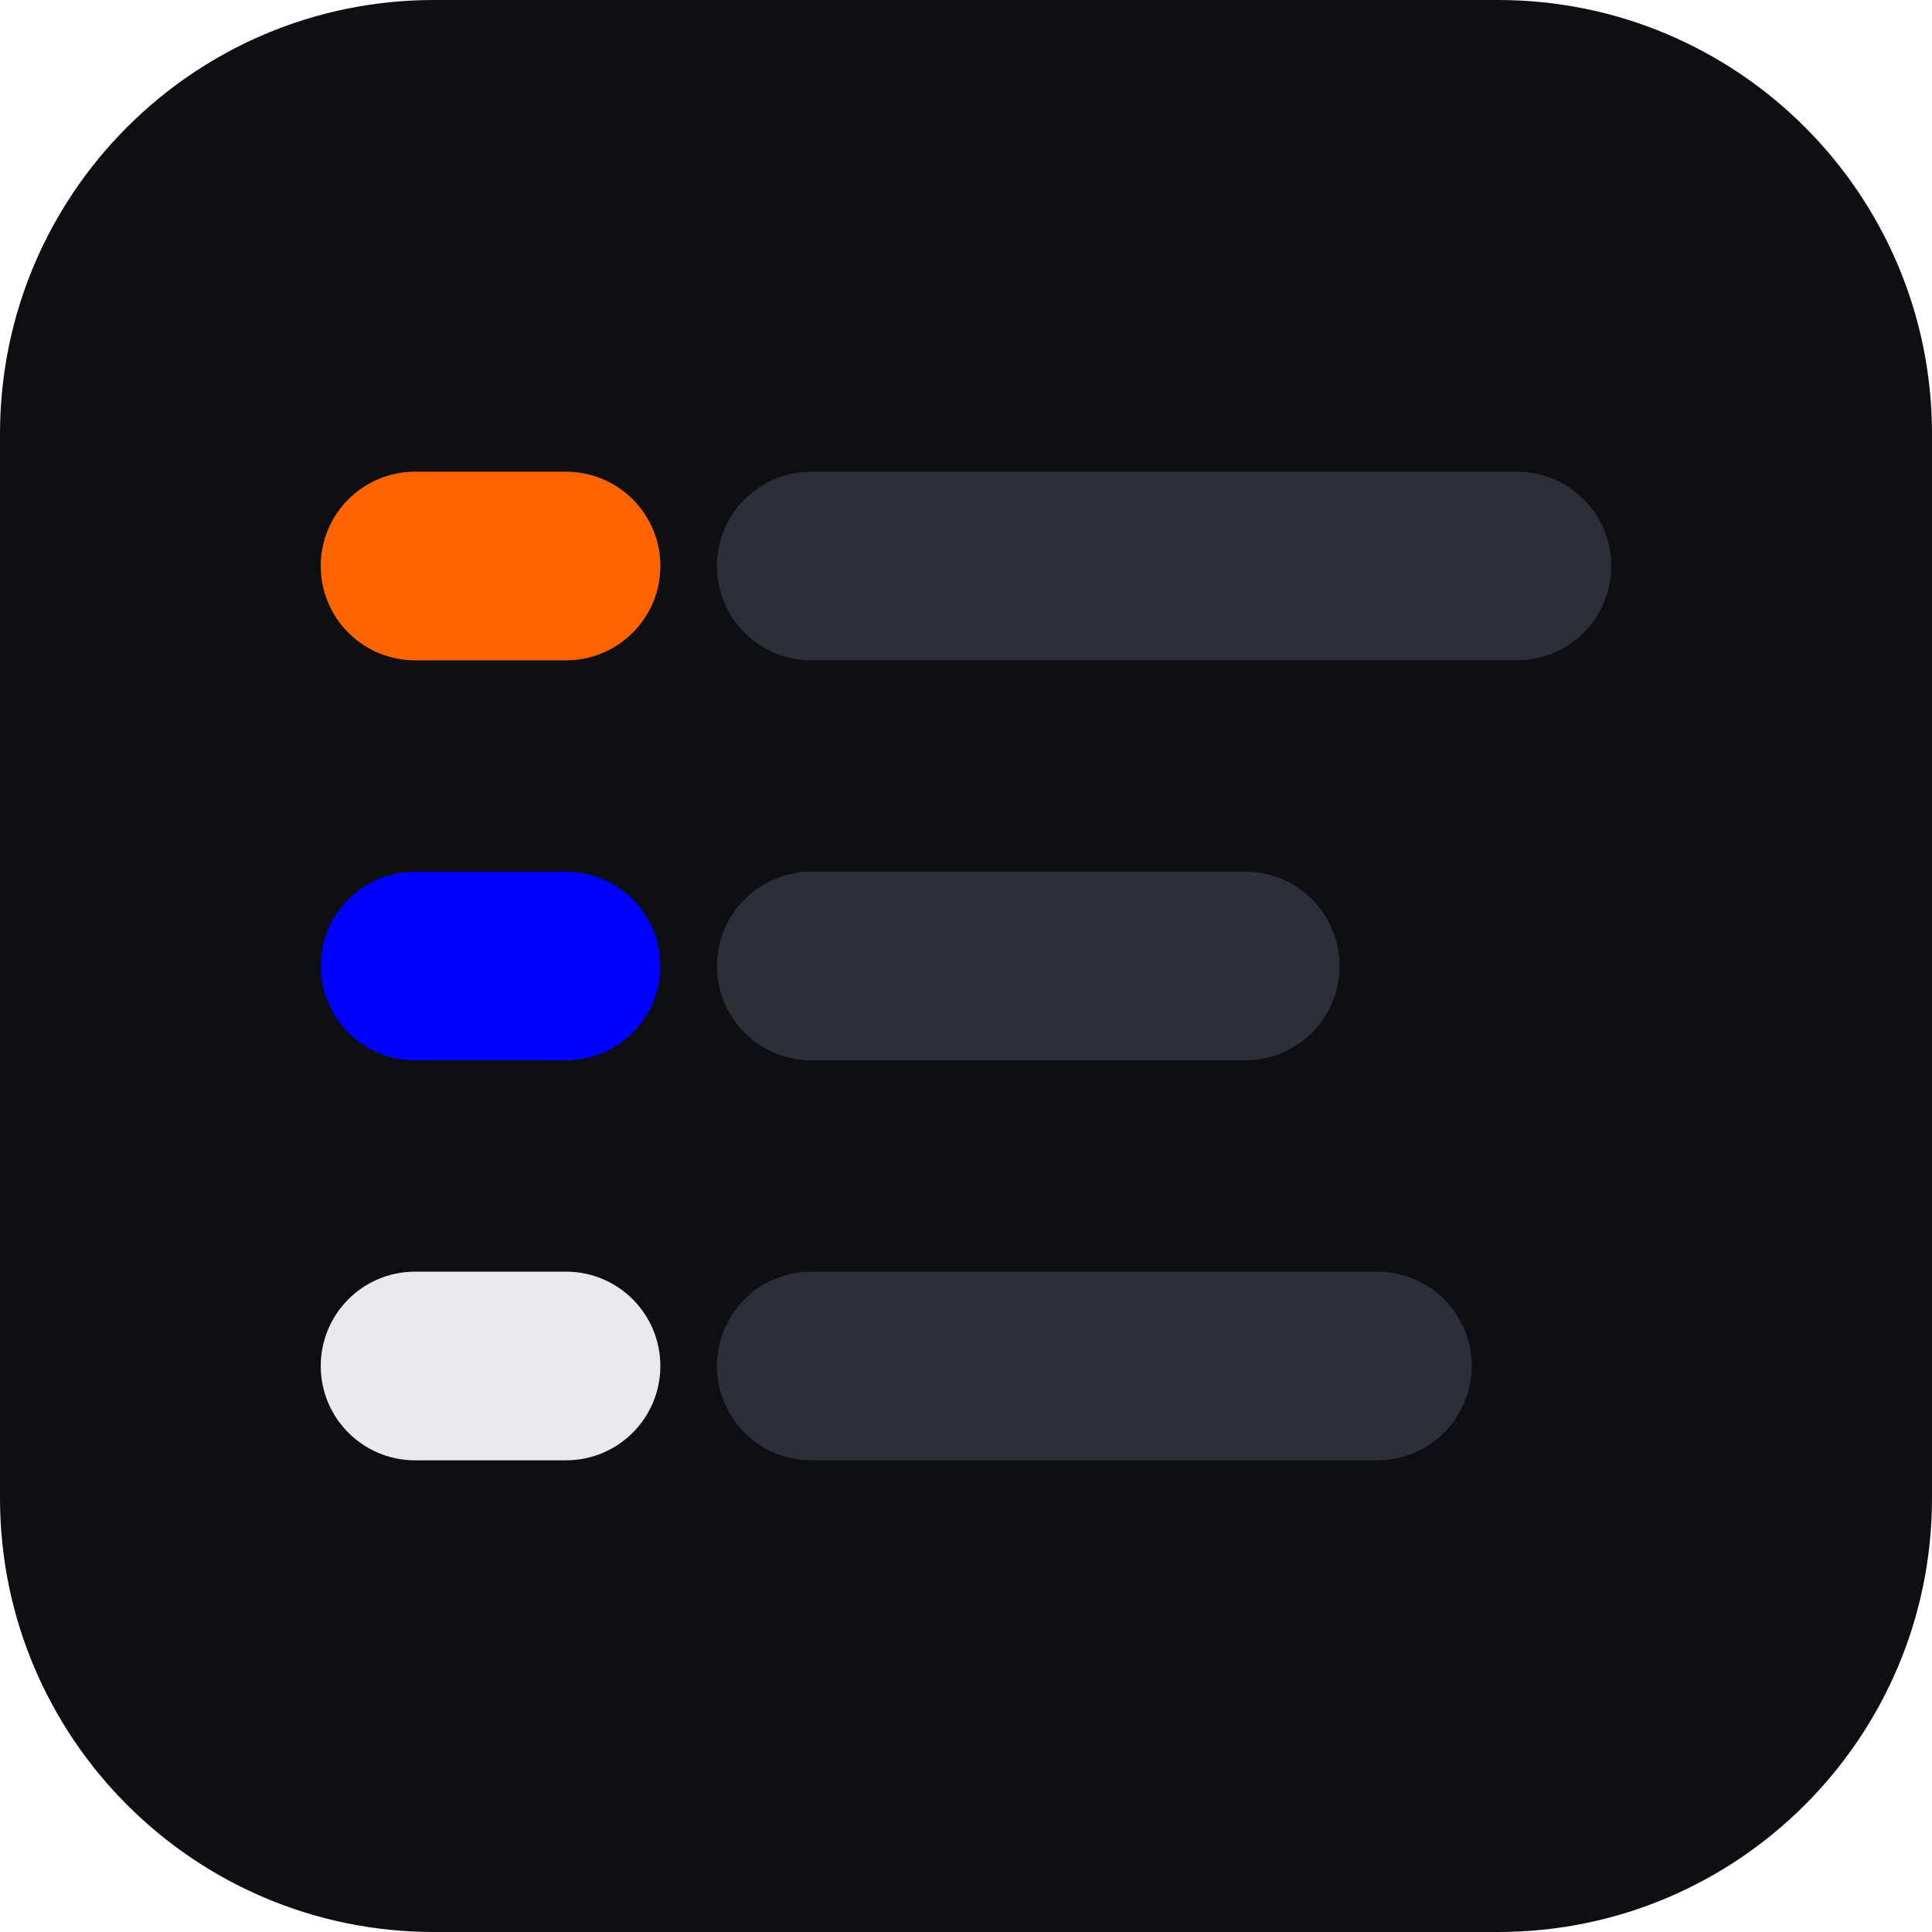
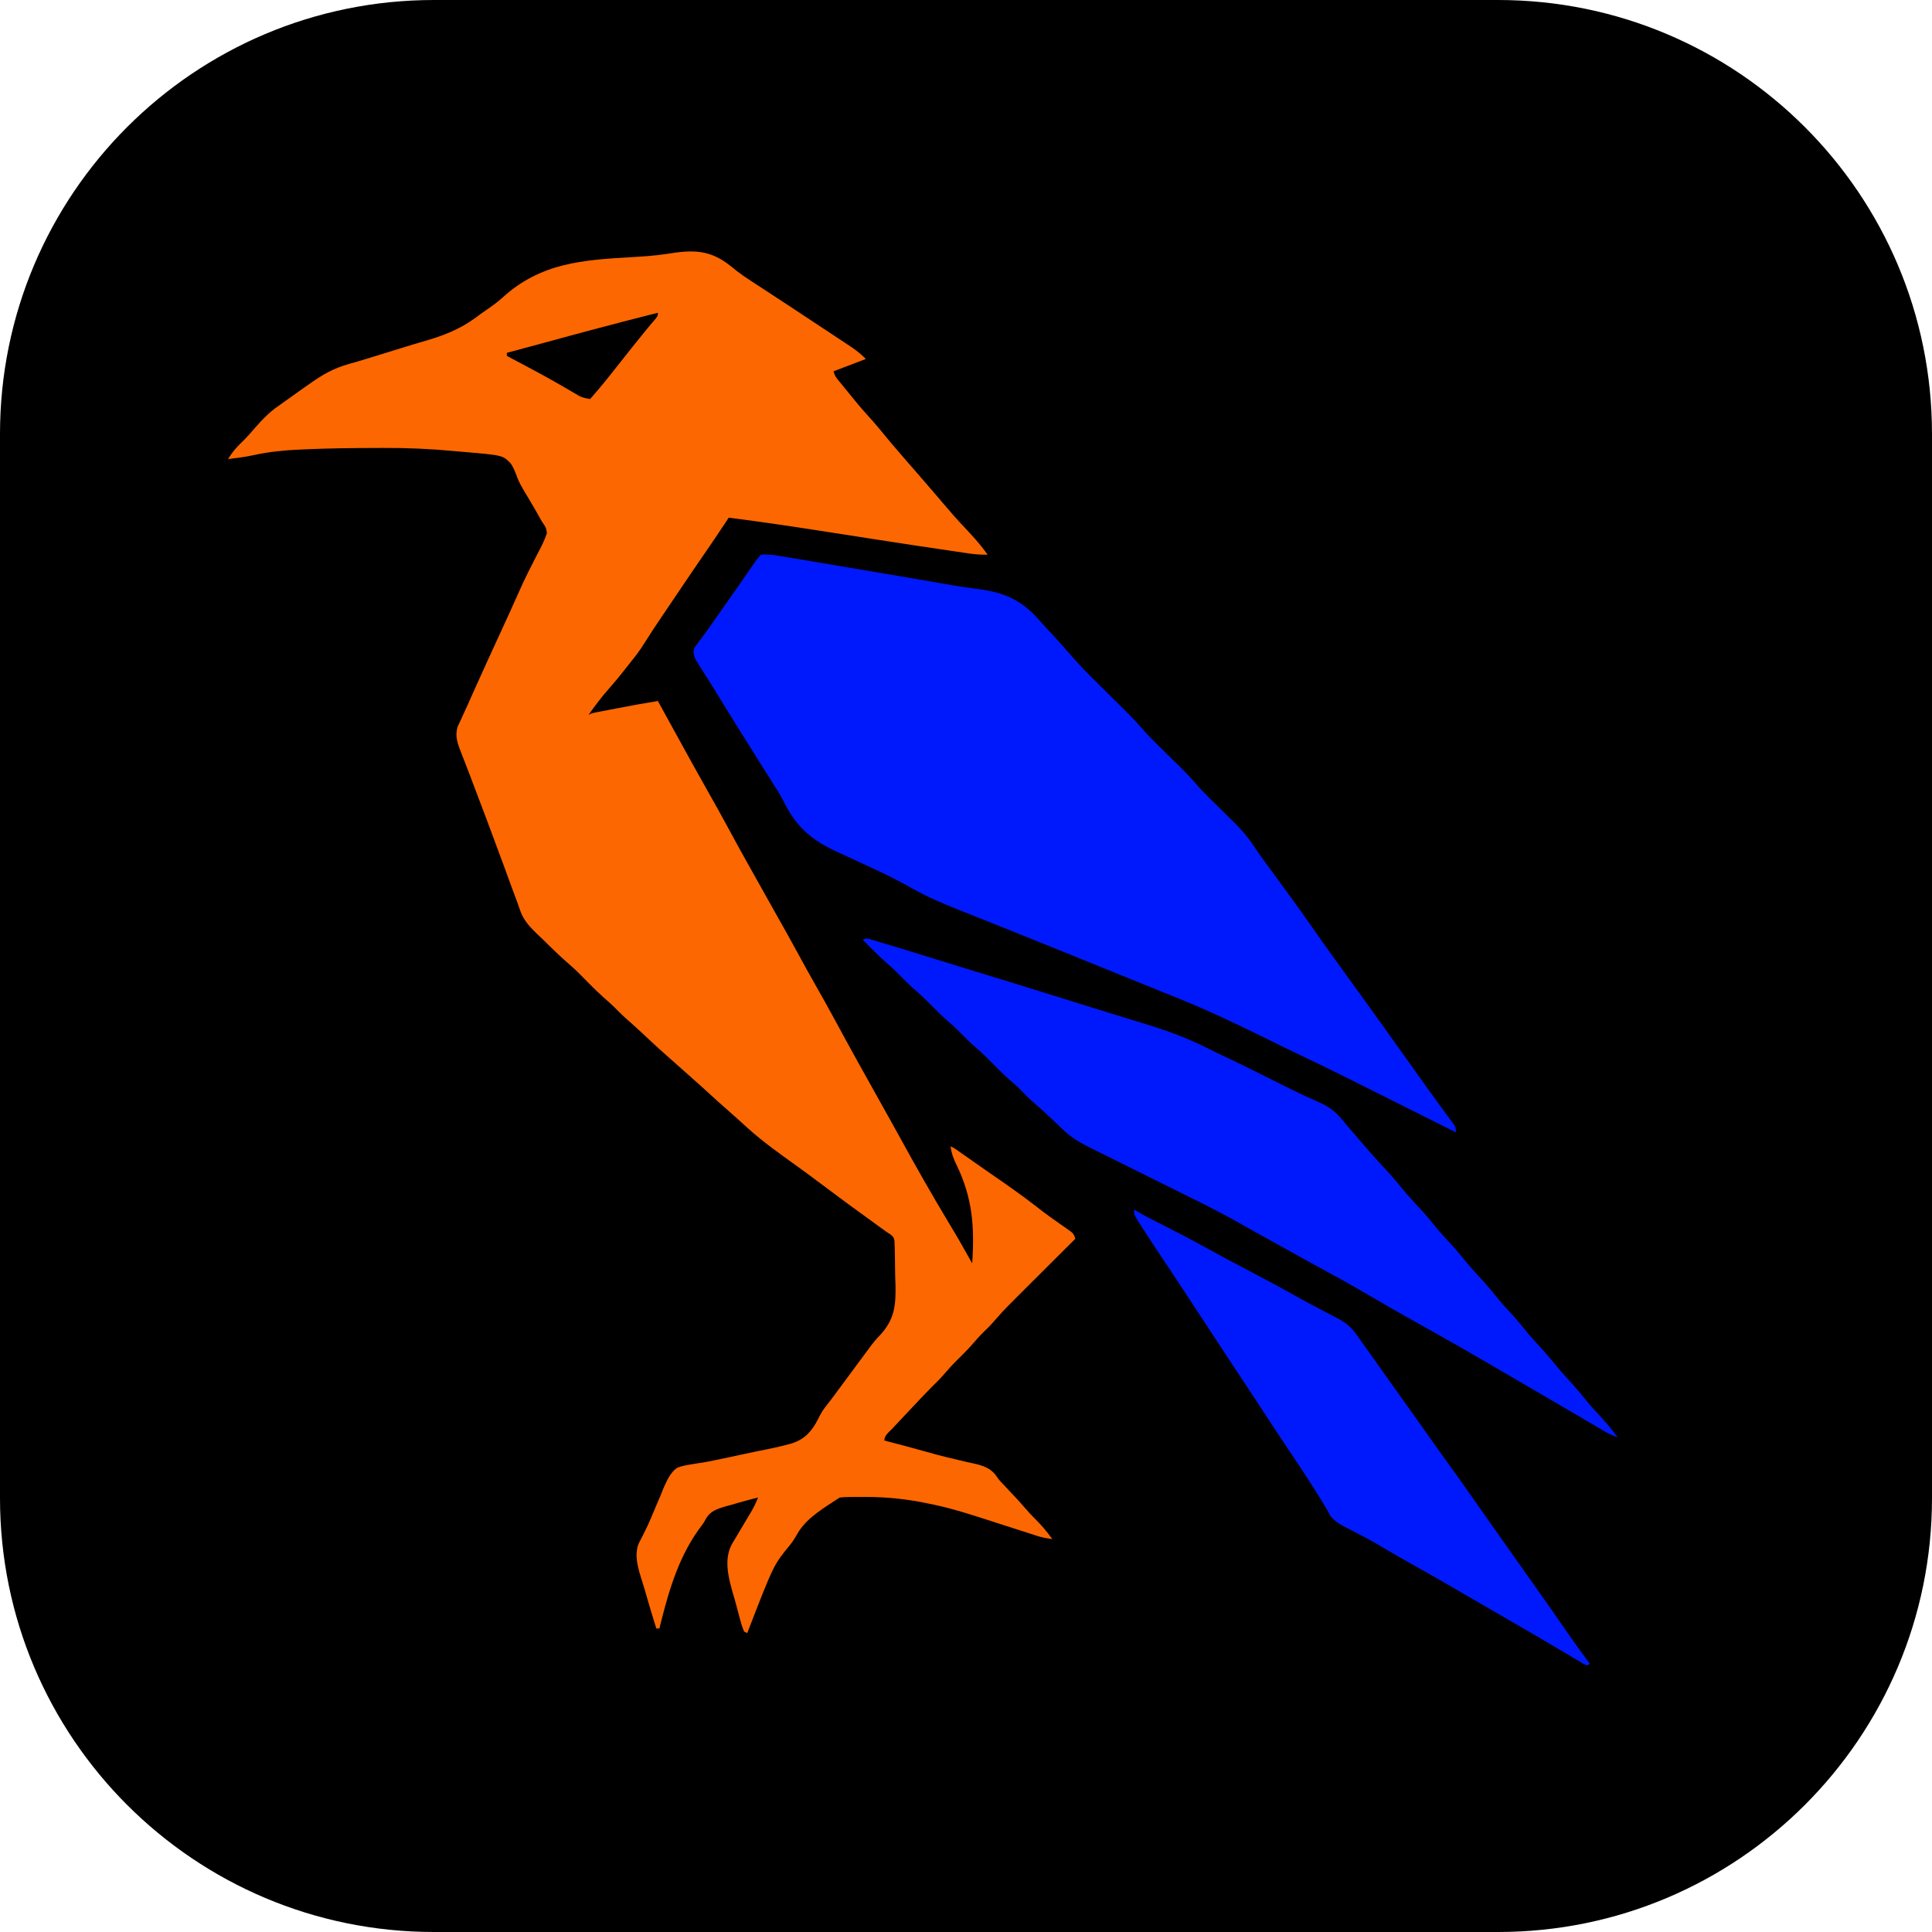
- <svg xmlns="http://www.w3.org/2000/svg" viewBox="0 0 1024 1024" width="1024" height="1024">
-   <rect width="1024" height="1024" rx="230" fill="#0d0f12" />
-   <g>
-     <rect x="170" y="250" width="180" height="100" rx="50" fill="#ff6400" />
-     <rect x="380" y="250" width="474" height="100" rx="50" fill="#2b3038" />
-     <rect x="170" y="462" width="180" height="100" rx="50" fill="#0000ff" />
-     <rect x="380" y="462" width="330" height="100" rx="50" fill="#2b3038" />
-     <rect x="170" y="674" width="180" height="100" rx="50" fill="#e8eaee" />
-     <rect x="380" y="674" width="400" height="100" rx="50" fill="#2b3038" />
+ <svg xmlns="http://www.w3.org/2000/svg" width="1024" height="1024" viewBox="0 0 1024 1024">
+   <rect width="1024" height="1024" fill="#000" rx="230" />
+   <g transform="translate(1024 0) scale(-1 1)">
+     <path fill="#fd6701" d="M670.725 134.597c6.075.93 12.142 1.33 18.275 1.682 26.327 1.527 48.53 3.005 68.87 21.647 2.753 2.467 5.644 4.533 8.698 6.599 1.755 1.184 3.446 2.433 5.136 3.715 8.974 6.598 17.948 9.905 28.597 12.927 3.732 1.07 7.439 2.22 11.154 3.364.694.22 1.389.433 2.099.653q2.129.663 4.246 1.315a1500 1500 0 0 0 8.1 2.49c1.291.4 2.581.793 3.871 1.2 3.014.932 6.019 1.83 9.056 2.647 8.183 2.245 14.438 5.814 21.297 10.746q1.443 1.019 2.899 2.025a568 568 0 0 1 6.957 4.94c1.29.931 2.58 1.846 3.879 2.769.392.285.392.285 2.384 1.714l2.09 1.487c5.129 3.968 9.375 8.868 13.58 13.784 1.544 1.739 3.185 3.356 4.851 4.98 2.564 2.516 4.532 4.99 6.378 8.06-1.65-.212-3.3-.44-4.949-.66-.457-.066-.457-.066-2.784-.377a93 93 0 0 1-6.329-1.168c-7.986-1.73-15.752-2.49-23.91-2.85-.67-.024-1.347-.056-2.05-.089-13.17-.612-26.35-.743-39.538-.776-.931 0-1.862-.008-2.826-.008-12.412-.049-24.677.466-37.04 1.633-2.033.196-4.067.368-6.1.531-20.055 1.715-20.055 1.715-24.26 6.01-1.7 2.434-2.663 5.112-3.66 7.888-1.722 4.124-4.172 7.889-6.467 11.718a326 326 0 0 0-5.414 9.407c-1.257 2.222-1.257 2.222-2.343 3.74-.817 1.282-.817 1.282-1.364 4.198 1.282 3.944 3.177 7.52 5.104 11.179l1.641 3.233a934 934 0 0 0 3.242 6.394c1.764 3.503 3.397 7.047 4.973 10.632 3.152 7.113 6.394 14.176 9.652 21.248 4.68 10.166 9.342 20.341 13.923 30.557.416.914.825 1.829 1.25 2.776q1.164 2.612 2.318 5.234a279 279 0 0 0 2.589 5.66c.465 1.004.923 2.016 1.388 3.02.425.899.841 1.797 1.274 2.72 1.437 4.663.123 8.582-1.6 12.992-.172.44-.172.44-1.03 2.67-.187.482-.187.482-1.134 2.899-.613 1.576-1.217 3.152-1.821 4.728-.433 1.135-.874 2.262-1.307 3.397a1937 1937 0 0 0-7.276 19.214c-.514 1.372-1.037 2.744-1.551 4.124a3359 3359 0 0 0-8.713 23.452c-.253.71-.515 1.413-.784 2.14-1.241 3.38-2.474 6.761-3.707 10.142-.858 2.36-1.732 4.72-2.622 7.071a126 126 0 0 0-1.813 5.096c-2.286 6.28-7.455 10.567-12.158 15.107-.874.857-1.748 1.723-2.622 2.58-4.017 3.96-8.117 7.815-12.404 11.49-2.809 2.49-5.414 5.193-8.043 7.871-3.756 3.83-7.57 7.505-11.636 11-1.642 1.437-3.177 2.948-4.696 4.516-2.499 2.531-5.087 4.883-7.782 7.202-2.768 2.45-5.446 4.973-8.141 7.496-3.65 3.43-7.317 6.827-11.114 10.101-1.894 1.642-3.756 3.324-5.626 5.006a496 496 0 0 1-7.243 6.435c-2.801 2.433-5.537 4.932-8.272 7.447a434 434 0 0 1-9.799 8.786 488 488 0 0 0-5.716 5.096c-.695.629-1.38 1.25-2.1 1.894-1.191 1.078-2.392 2.156-3.576 3.234-7.741 6.925-16.217 12.951-24.644 19.002a613 613 0 0 0-12.085 8.893c-10.6 7.986-21.306 15.833-32.076 23.591-.572.408-1.144.825-1.74 1.25-.498.359-.996.718-1.51 1.085-.49.352-.972.71-1.479 1.07l-1.69 1.054c-1.576 1.396-1.576 1.396-2.033 3.184-.016.694-.041 1.388-.065 2.107l-.098 2.4c-.009.425-.009.425-.041 2.598-.008.44-.008.44-.057 2.694a658 658 0 0 0-.065 5.675c-.033 2.85-.131 5.7-.238 8.55-.204 10.836.735 18.063 8.24 26.172l1.29 1.339c2.246 2.417 4.148 5.104 6.092 7.766.22.302.22.302 1.355 1.813a2011 2011 0 0 1 10.992 14.845c6.32 8.599 6.32 8.599 9.537 12.665 1.43 1.903 2.483 3.806 3.503 5.945 3.267 6.32 6.696 10.412 13.548 12.829 6.001 1.74 12.085 2.997 18.218 4.18 2.882.572 5.757 1.201 8.631 1.822 18.055 3.887 18.055 3.887 24.253 4.801 10.427 1.723 10.427 1.723 13.76 6.076 2.171 3.43 3.641 7.096 5.11 10.868q.844 1.96 1.7 3.92a351 351 0 0 1 3.217 7.643 109 109 0 0 0 3.789 8.199c.326.653.645 1.298.98 1.968a156 156 0 0 0 1.707 3.283c3.502 7.463-.768 17.172-2.916 24.595-.13.441-.13.441-.767 2.687-1.74 6.091-3.528 12.159-5.463 18.185h-1.634c-.212-.89-.432-1.78-.661-2.703-4.728-18.839-10.093-36.714-22.032-52.27-.988-1.371-.988-1.371-1.772-2.858-2.596-4.597-6.124-5.569-11.04-7.014-.963-.261-1.927-.523-2.923-.784-.964-.278-1.936-.564-2.932-.85-3.617-1.036-7.243-2.033-10.901-2.93 1.094 2.906 2.384 5.495 3.977 8.157.457.76.906 1.527 1.38 2.31.473.793.947 1.585 1.437 2.393a2710 2710 0 0 1 5.455 9.187c.416.678.824 1.355 1.249 2.058 6.067 10.305.547 23.117-2.262 33.994-2.613 9.897-2.613 9.897-3.887 12.943l-1.633.817c-.196-.523-.4-1.037-.604-1.576-13.441-34.697-13.441-34.697-22.195-45.288-1.756-2.213-3.054-4.483-4.45-6.925-5.153-7.962-13.98-12.894-21.746-18.07-2.426-.238-2.426-.238-5.414-.27l-1.633-.025a382 382 0 0 0-5.3-.008h-1.83c-11.284.024-22.137 1.184-33.185 3.568-.931.196-1.87.384-2.834.58-11.318 2.425-22.276 6.133-33.292 9.677-3.7 1.192-7.407 2.384-11.114 3.568a1267 1267 0 0 0-5.888 1.895c-.89.277-1.771.563-2.686.857-.776.245-1.552.498-2.344.76-2.376.661-4.728 1.086-7.17 1.445 2.957-4.205 6.141-7.872 9.816-11.457 1.47-1.453 2.825-2.948 4.173-4.515 3.348-3.896 6.867-7.611 10.387-11.351.473-.498.947-.996 1.429-1.51.237-.254.237-.254 1.445-1.511 1.331-1.503 1.331-1.503 2.352-3.038 3.789-5.488 9.799-6.182 15.923-7.545 1.16-.278 2.311-.556 3.463-.833a929 929 0 0 1 6.777-1.609 243 243 0 0 0 10.992-2.923c7.398-2.09 14.82-4.034 22.252-5.97 0-2.719-2.287-4.287-4.083-6.173a99 99 0 0 0-1.307-1.396q-1.422-1.52-2.858-3.038c-1.625-1.715-3.234-3.446-4.85-5.17-5.12-5.47-10.257-10.9-15.589-16.151-1.494-1.527-2.89-3.095-4.279-4.712-2.72-3.176-5.659-6.1-8.631-9.023-2.695-2.67-5.202-5.439-7.66-8.313-1.935-2.188-4.017-4.214-6.116-6.247-1.47-1.51-2.825-3.046-4.197-4.654-3.88-4.45-8.076-8.583-12.257-12.747l-2.556-2.556c-2.221-2.221-4.45-4.434-6.672-6.647a5374 5374 0 0 0-6.835-6.819c-4.45-4.442-8.909-8.884-13.367-13.327.923-2.76 1.437-3.11 3.74-4.72.604-.432 1.217-.857 1.837-1.306.653-.449 1.307-.906 1.976-1.372 1.356-.955 2.711-1.919 4.059-2.874.67-.474 1.339-.947 2.025-1.437 2.507-1.805 4.957-3.683 7.39-5.594 7.831-6.075 15.956-11.718 24.114-17.336 2.433-1.682 4.859-3.38 7.284-5.08.367-.26.367-.26 2.237-1.575a863 863 0 0 0 4.442-3.12c.678-.473 1.356-.947 2.05-1.437a624 624 0 0 1 1.845-1.298c1.511-1.03 1.511-1.03 3.144-1.846-.457 3.781-1.502 6.615-3.217 10.003-8.435 17.573-9.546 32.762-8.215 52.058.245-.425.245-.425 1.454-2.589 3.413-6.1 6.85-12.167 10.493-18.128 9.195-15.237 17.948-30.712 26.514-46.309.27-.49.54-.98.817-1.486.27-.49.53-.98.808-1.478 2.687-4.891 5.414-9.758 8.15-14.625 8.305-14.813 16.577-29.634 24.628-44.586 3.446-6.377 7.007-12.697 10.591-19.01a887 887 0 0 0 8.82-15.923c3.813-7.023 7.716-13.996 11.66-20.954 3.079-5.43 6.125-10.868 9.146-16.331a1497 1497 0 0 1 5.52-9.848c3.34-5.904 6.59-11.857 9.808-17.835a1133 1133 0 0 1 11.97-21.582c5.84-10.29 11.523-20.668 17.222-31.039.948-1.706 1.887-3.421 2.834-5.136l6.149-11.195c7.12 1.143 14.192 2.433 21.264 3.805 1.731.335 3.462.661 5.185.996l3.316.637c.988.196 1.976.384 2.996.58 2.352.514 2.352.514 3.985 1.33-3.388-4.792-6.826-9.447-10.746-13.816-4.556-5.152-8.803-10.566-13.033-15.988-.628-.8-1.249-1.601-1.894-2.426-1.6-2.14-3.046-4.36-4.467-6.622-4.303-6.843-8.868-13.507-13.392-20.203-1.568-2.319-3.136-4.638-4.695-6.957a2545 2545 0 0 0-14.993-22.015 688 688 0 0 1-7.562-11.187l-1.886-2.842c-.539-.809-1.078-1.625-1.641-2.466-17.859 2.27-35.644 4.94-53.43 7.725q-11.33 1.776-22.66 3.527c-.743.115-1.486.229-2.245.351a4338 4338 0 0 1-38.33 5.798c-.401.066-.401.066-2.418.36a1812 1812 0 0 1-6.557.964c-.62.089-1.233.179-1.862.277-3.258.457-6.394.686-9.685.596 4.247-6.067 9.269-11.302 14.331-16.691 2.369-2.54 4.647-5.161 6.9-7.807q1.082-1.25 2.148-2.498a946 946 0 0 0 3.715-4.344 3835 3835 0 0 1 9.195-10.665c.441-.498.882-1.005 1.332-1.527 2.261-2.613 4.532-5.218 6.802-7.823 4.58-5.26 9.08-10.559 13.465-15.98 1.748-2.1 3.56-4.133 5.398-6.158 3.846-4.222 7.447-8.615 11.024-13.065.318-.376.318-.376 1.886-2.295.596-.727 1.184-1.445 1.788-2.197.531-.645 1.062-1.298 1.61-1.96 1.248-1.714 1.248-1.714 2.065-4.164l-17.148-6.533c2.727-2.719 5.054-4.58 8.223-6.68.49-.334.988-.66 1.502-1.004q2.487-1.639 4.973-3.29l3.552-2.352q4.91-3.246 9.832-6.492c2.205-1.462 4.41-2.915 6.623-4.377.76-.498 1.519-1.005 2.302-1.519 1.552-1.029 3.103-2.05 4.655-3.079q5.855-3.87 11.734-7.692c12.65-8.215 12.65-8.215 18.235-12.739 11.277-9.006 20.3-8.672 34.019-6.442" />
+     <path fill="#0019fc" d="M620.606 293.971c1.641 1.699 2.801 3.16 4.083 5.104l1.143 1.65a382 382 0 0 1 2.458 3.584 471 471 0 0 0 4.075 5.871c1.943 2.752 3.87 5.513 5.798 8.273q3.417 4.899 6.859 9.774c.825 1.168 1.65 2.336 2.466 3.503a255 255 0 0 0 5.242 7.235c.531.719 1.062 1.43 1.61 2.164.457.588.906 1.168 1.371 1.772 1.11 2.278.662 3.365.008 5.782-.857 1.698-.857 1.698-1.943 3.405-.408.653-.817 1.298-1.241 1.968a883 883 0 0 0-4.263 6.753c-.523.817-1.037 1.625-1.568 2.466-2.76 4.401-5.47 8.844-8.182 13.27a1779 1779 0 0 1-12.608 20.227c-4.165 6.565-8.28 13.155-12.396 19.745-.53.824-1.061 1.649-1.617 2.498-1.576 2.507-2.907 5.096-4.238 7.733-7.48 14.095-16.626 20.137-30.916 26.4-2.515 1.111-5.005 2.287-7.496 3.455-2.94 1.38-5.88 2.752-8.827 4.099-6.966 3.193-13.71 6.672-20.382 10.444-7.586 4.28-15.491 7.652-23.583 10.86l-2.418.964c-1.714.678-3.43 1.364-5.144 2.042-4.573 1.82-9.154 3.65-13.727 5.471-.923.367-1.853.743-2.8 1.119a4775 4775 0 0 0-25.943 10.444c-.352.147-.352.147-2.124.857l-12.371 5.022q-5.843 2.374-11.685 4.736c-3.128 1.266-6.247 2.532-9.367 3.798a7577 7577 0 0 1-17.197 6.957c-2.695 1.086-5.398 2.18-8.092 3.266-1.258.507-2.524 1.013-3.79 1.527-15.351 6.157-30.27 13.066-45.108 20.382-3.086 1.52-6.181 3.046-9.268 4.557-.392.196-.392.196-2.36 1.16-4.483 2.204-8.99 4.376-13.506 6.516-13.262 6.296-26.368 12.886-39.49 19.467-3.226 1.617-6.451 3.234-9.685 4.85-4.728 2.369-9.464 4.745-14.2 7.113-5.284 2.646-10.567 5.292-15.859 7.937 0-2.8.417-3.315 2.034-5.503.22-.294.22-.294 1.323-1.805.236-.318.236-.318 1.445-1.927q1.47-2.012 2.94-4.01a652 652 0 0 0 7.112-9.824c.653-.922 1.315-1.845 1.976-2.767.319-.45.637-.907.972-1.364q2.525-3.554 5.063-7.096c.678-.956 1.363-1.903 2.041-2.858 1.364-1.903 2.72-3.814 4.083-5.716.335-.474.67-.94 1.02-1.43.679-.955 1.365-1.91 2.05-2.866 1.666-2.335 3.34-4.679 5.006-7.022 6.035-8.46 12.118-16.871 18.21-25.29 14.568-20.153 14.568-20.153 20.047-28.017a1015 1015 0 0 1 17.393-24.236c2.859-3.855 5.684-7.742 8.493-11.629l1.25-1.739A150 150 0 0 0 356 453.41c.416-.572.824-1.135 1.24-1.715a89 89 0 0 0 2.417-3.593c4.443-6.81 10.183-12.216 15.973-17.859q3.037-2.987 6.075-5.985l1.47-1.446c2.336-2.31 4.598-4.63 6.72-7.137 5.03-5.936 10.804-11.26 16.333-16.731 1.567-1.552 3.127-3.103 4.695-4.663.473-.457.939-.923 1.42-1.405a128 128 0 0 0 6.893-7.365c3.086-3.569 6.377-6.876 9.725-10.191.319-.31.319-.31 1.911-1.895 2.67-2.662 5.349-5.316 8.027-7.97 1.96-1.943 3.92-3.895 5.888-5.846.596-.597 1.192-1.184 1.804-1.789 3.74-3.723 7.26-7.586 10.698-11.587a453 453 0 0 1 11.906-13.13 200 200 0 0 0 3.74-4.165c10.125-11.58 19.491-15.14 34.41-16.985 5.627-.71 11.196-1.634 16.781-2.605.94-.164 1.878-.327 2.842-.498 1.952-.343 3.912-.686 5.863-1.021 5.022-.882 10.06-1.723 15.09-2.572 2.058-.352 4.116-.695 6.174-1.046 1.029-.171 2.05-.343 3.111-.522l12.592-2.132c4.083-.694 8.158-1.388 12.24-2.074l5.79-.98a4228 4228 0 0 1 17.263-2.899c.596-.098 1.192-.195 1.805-.302 1.486-.245 2.972-.49 4.458-.726.743-.123 1.486-.245 2.262-.368 2.376-.27 4.597-.416 6.99-.237" />
+     <path fill="#0019fc" d="M566.711 498.118c-4.76 4.826-9.48 9.62-14.65 14.013-2.139 1.91-4.156 3.952-6.173 5.993-2.474 2.507-4.964 4.965-7.66 7.252-3.551 3.03-6.785 6.36-10.076 9.684a142 142 0 0 1-8.835 8.182c-1.976 1.756-3.822 3.626-5.684 5.504-2.31 2.344-4.63 4.606-7.145 6.737-3.78 3.226-7.21 6.786-10.705 10.306-2.965 2.996-5.994 5.846-9.211 8.566-2.41 2.123-4.622 4.426-6.852 6.72-2.196 2.14-4.49 4.14-6.802 6.149-3.462 3.046-6.786 6.247-10.125 9.423l-1.658 1.56c-.245.237-.245.237-1.47 1.396-4.075 3.675-8.199 6.117-13.098 8.526-.743.367-1.486.743-2.254 1.118a891 891 0 0 1-4.842 2.409c-2.564 1.266-5.137 2.548-7.7 3.822-4.533 2.262-9.073 4.507-13.605 6.761-7.235 3.585-14.462 7.178-21.689 10.78l-7.52 3.723c-8.95 4.45-17.737 9.08-26.392 14.078-1.242.694-2.475 1.388-3.716 2.074l-1.535.85c-.506.285-1.013.563-1.535.848-1.233.686-2.474 1.372-3.708 2.058-.661.368-1.322.735-2.008 1.119-2.466 1.364-4.933 2.744-7.399 4.116a1971 1971 0 0 0-5.618 3.127q-.708.39-1.429.792A1667 1667 0 0 1 318.87 675c-7.84 4.238-15.556 8.64-23.24 13.155-10.314 6.051-20.741 11.906-31.185 17.728a1734 1734 0 0 0-32.55 18.635c-4.074 2.392-8.15 4.769-12.232 7.145-1.633.955-3.266 1.903-4.9 2.858-3.266 1.903-6.532 3.813-9.799 5.716-.808.474-1.617.947-2.45 1.43-1.624.946-3.241 1.894-4.866 2.833-4.28 2.498-8.558 4.997-12.829 7.512-.89.523-1.78 1.045-2.695 1.584a1056 1056 0 0 0-5.128 3.021c-.767.45-1.535.9-2.335 1.365-.67.4-1.348.8-2.042 1.208-1.968 1.062-3.944 1.895-6.034 2.687 3.323-4.704 7.006-8.877 10.942-13.066 3.266-3.503 6.304-7.145 9.3-10.877 1.895-2.294 3.872-4.49 5.889-6.68a178 178 0 0 0 7.709-8.933c2.988-3.699 6.132-7.202 9.365-10.68 3.103-3.357 5.986-6.86 8.852-10.429 2.556-3.086 5.275-6.002 7.995-8.95 1.951-2.18 3.797-4.409 5.634-6.687 2.989-3.7 6.133-7.203 9.366-10.681a155 155 0 0 0 7.014-8.15c2.973-3.69 6.1-7.17 9.326-10.632a153 153 0 0 0 6.957-8.1c3.136-3.904 6.476-7.554 9.898-11.204a149 149 0 0 0 7.3-8.444c3.544-4.409 7.35-8.533 11.212-12.673 3.527-3.789 6.9-7.708 10.272-11.644.417-.49.841-.98 1.274-1.486q1.227-1.446 2.466-2.891c.8-.94 1.617-1.887 2.434-2.817a142 142 0 0 0 2.81-3.413c3.918-4.745 7.601-7.228 13.22-9.628q2.497-1.14 4.997-2.279c.898-.408 1.796-.808 2.727-1.233 4.81-2.229 9.538-4.63 14.266-7.022 10.224-5.161 20.488-10.232 30.867-15.083a323 323 0 0 0 6.312-3.128c11.081-5.544 22.326-9.43 34.174-13.007 1.944-.597 3.887-1.193 5.823-1.797 3.96-1.217 7.912-2.433 11.873-3.642a2112 2112 0 0 0 18.357-5.708q2.422-.759 4.834-1.519c15.915-4.997 31.855-9.897 47.81-14.764a3974 3974 0 0 0 27.054-8.346 1669 1669 0 0 1 21.746-6.63l2.515-.767a457 457 0 0 0 2.287-.67c.661-.196 1.33-.4 2.009-.596 1.608-.319 1.608-.319 3.241.498" />
+     <path fill="#0019fc" d="M422.992 641.02c0 2.728-.425 3.414-1.854 5.652-.204.318-.204.318-1.233 1.935l-1.306 2.009a142 142 0 0 1-1.209 1.894c-2.915 4.565-5.92 9.08-8.933 13.588-5.006 7.488-9.954 15.017-14.911 22.538a8302 8302 0 0 0-21.77 33.17c-3.12 4.777-6.263 9.537-9.44 14.282-3.413 5.095-6.737 10.24-10.077 15.384a1335 1335 0 0 1-9.676 14.634q-.578.868-1.168 1.747c-.792 1.176-1.576 2.36-2.368 3.536-5.945 8.868-11.832 17.752-17.295 26.94-.54.905-1.086 1.812-1.65 2.743-.425.825-.85 1.65-1.282 2.507-3.038 3.658-6.925 5.365-11.122 7.496-1.788.94-3.576 1.878-5.373 2.825-.874.458-1.747.915-2.646 1.389-3.168 1.682-6.255 3.478-9.333 5.332-5.553 3.323-11.188 6.5-16.838 9.644-8.46 4.711-16.838 9.546-25.184 14.437a2275 2275 0 0 1-15.597 9.04 3936 3936 0 0 0-20.513 11.89c-.791.465-1.584.922-2.392 1.396a1553 1553 0 0 0-12.837 7.553c-.898.539-1.804 1.07-2.735 1.625a877 877 0 0 0-5.218 3.111c-.776.466-1.56.923-2.36 1.397l-2.083 1.24c-.555.254-1.102.515-1.674.776l-1.633-.816 1.65-2.221c4.41-5.961 8.713-11.971 12.886-18.096 3.936-5.757 7.961-11.44 11.987-17.132 2.05-2.89 4.1-5.79 6.14-8.688.817-1.16 1.634-2.311 2.45-3.47.409-.572.809-1.144 1.225-1.74 3.675-5.202 3.675-5.202 4.9-6.933l2.45-3.479c2.025-2.866 4.042-5.724 6.067-8.582.8-1.135 1.6-2.27 2.409-3.405.196-.286.196-.286 1.208-1.723a1841 1841 0 0 0 6.574-9.358c5.071-7.268 10.175-14.495 15.376-21.664a1253 1253 0 0 0 10.167-14.266c4.189-5.961 8.427-11.881 12.673-17.81 3.585-5.005 7.162-10.02 10.698-15.05 3.976-5.65 7.97-11.285 11.995-16.895.441-.62.882-1.24 1.34-1.878.204-.294.204-.294 1.265-1.764q.54-.759 1.102-1.543c2.703-3.413 5.406-5.463 9.26-7.48a323 323 0 0 0 2.867-1.519c1.012-.53 2.033-1.061 3.046-1.584 1.584-.833 3.16-1.674 4.736-2.507 1.045-.555 2.09-1.102 3.136-1.658a460 460 0 0 0 11.318-6.198c7.65-4.303 15.425-8.37 23.182-12.46 7.162-3.773 14.29-7.57 21.379-11.474 8.476-4.679 17.083-9.096 25.698-13.506.53-.27 1.061-.539 1.6-.825 1.445-.735 2.89-1.478 4.344-2.213a114 114 0 0 0 6.582-3.773" />
+     <path fill="#000" d="M675.317 165.767c20.7 5.226 41.32 10.697 61.906 16.356a1907 1907 0 0 0 18.12 4.875v1.634c-.604.318-1.209.637-1.83.971-2.84 1.511-5.69 3.022-8.533 4.54-.514.278-1.028.548-1.56.833-7.691 4.1-15.302 8.313-22.79 12.772-.327.188-.327.188-1.952 1.135-.555.335-1.102.661-1.674.996-1.902.907-3.683 1.282-5.757 1.617-4.997-5.585-9.668-11.4-14.29-17.303a1242 1242 0 0 0-15.148-18.961c-.408-.49-.808-.989-1.225-1.495a211 211 0 0 0-2.4-2.85c-2.867-3.323-2.867-3.323-2.867-5.12" />
  </g>
</svg>
